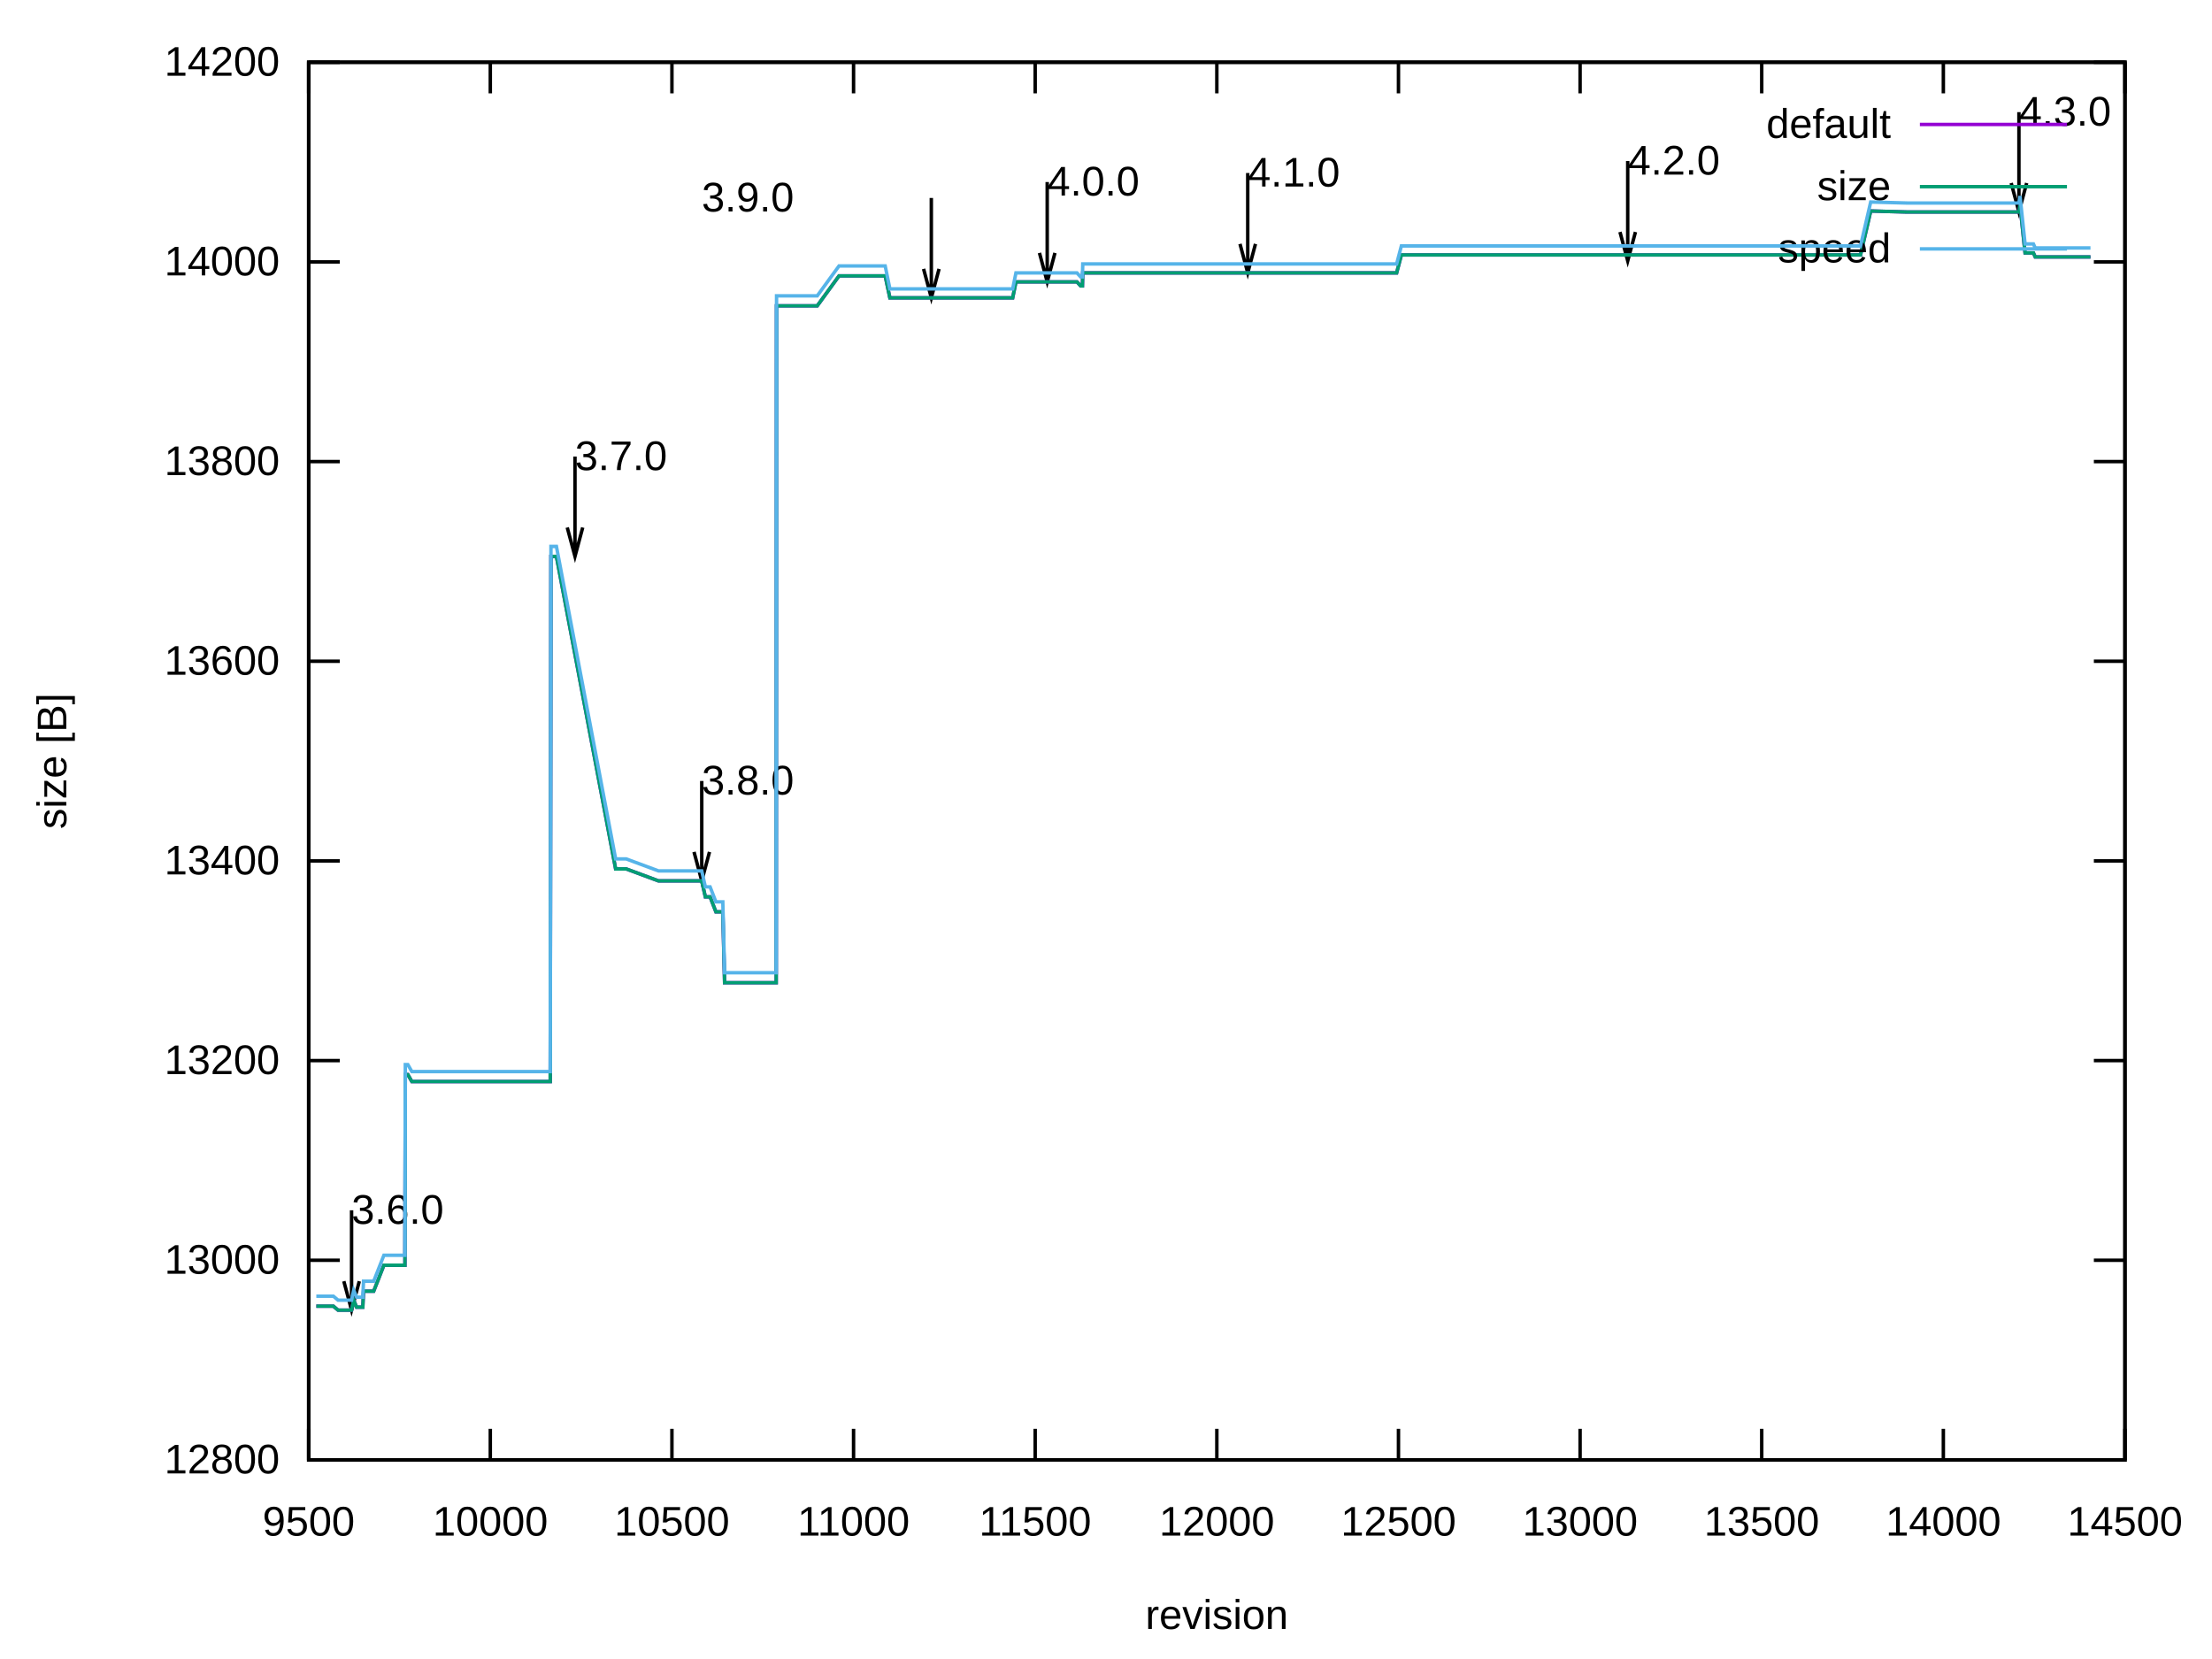
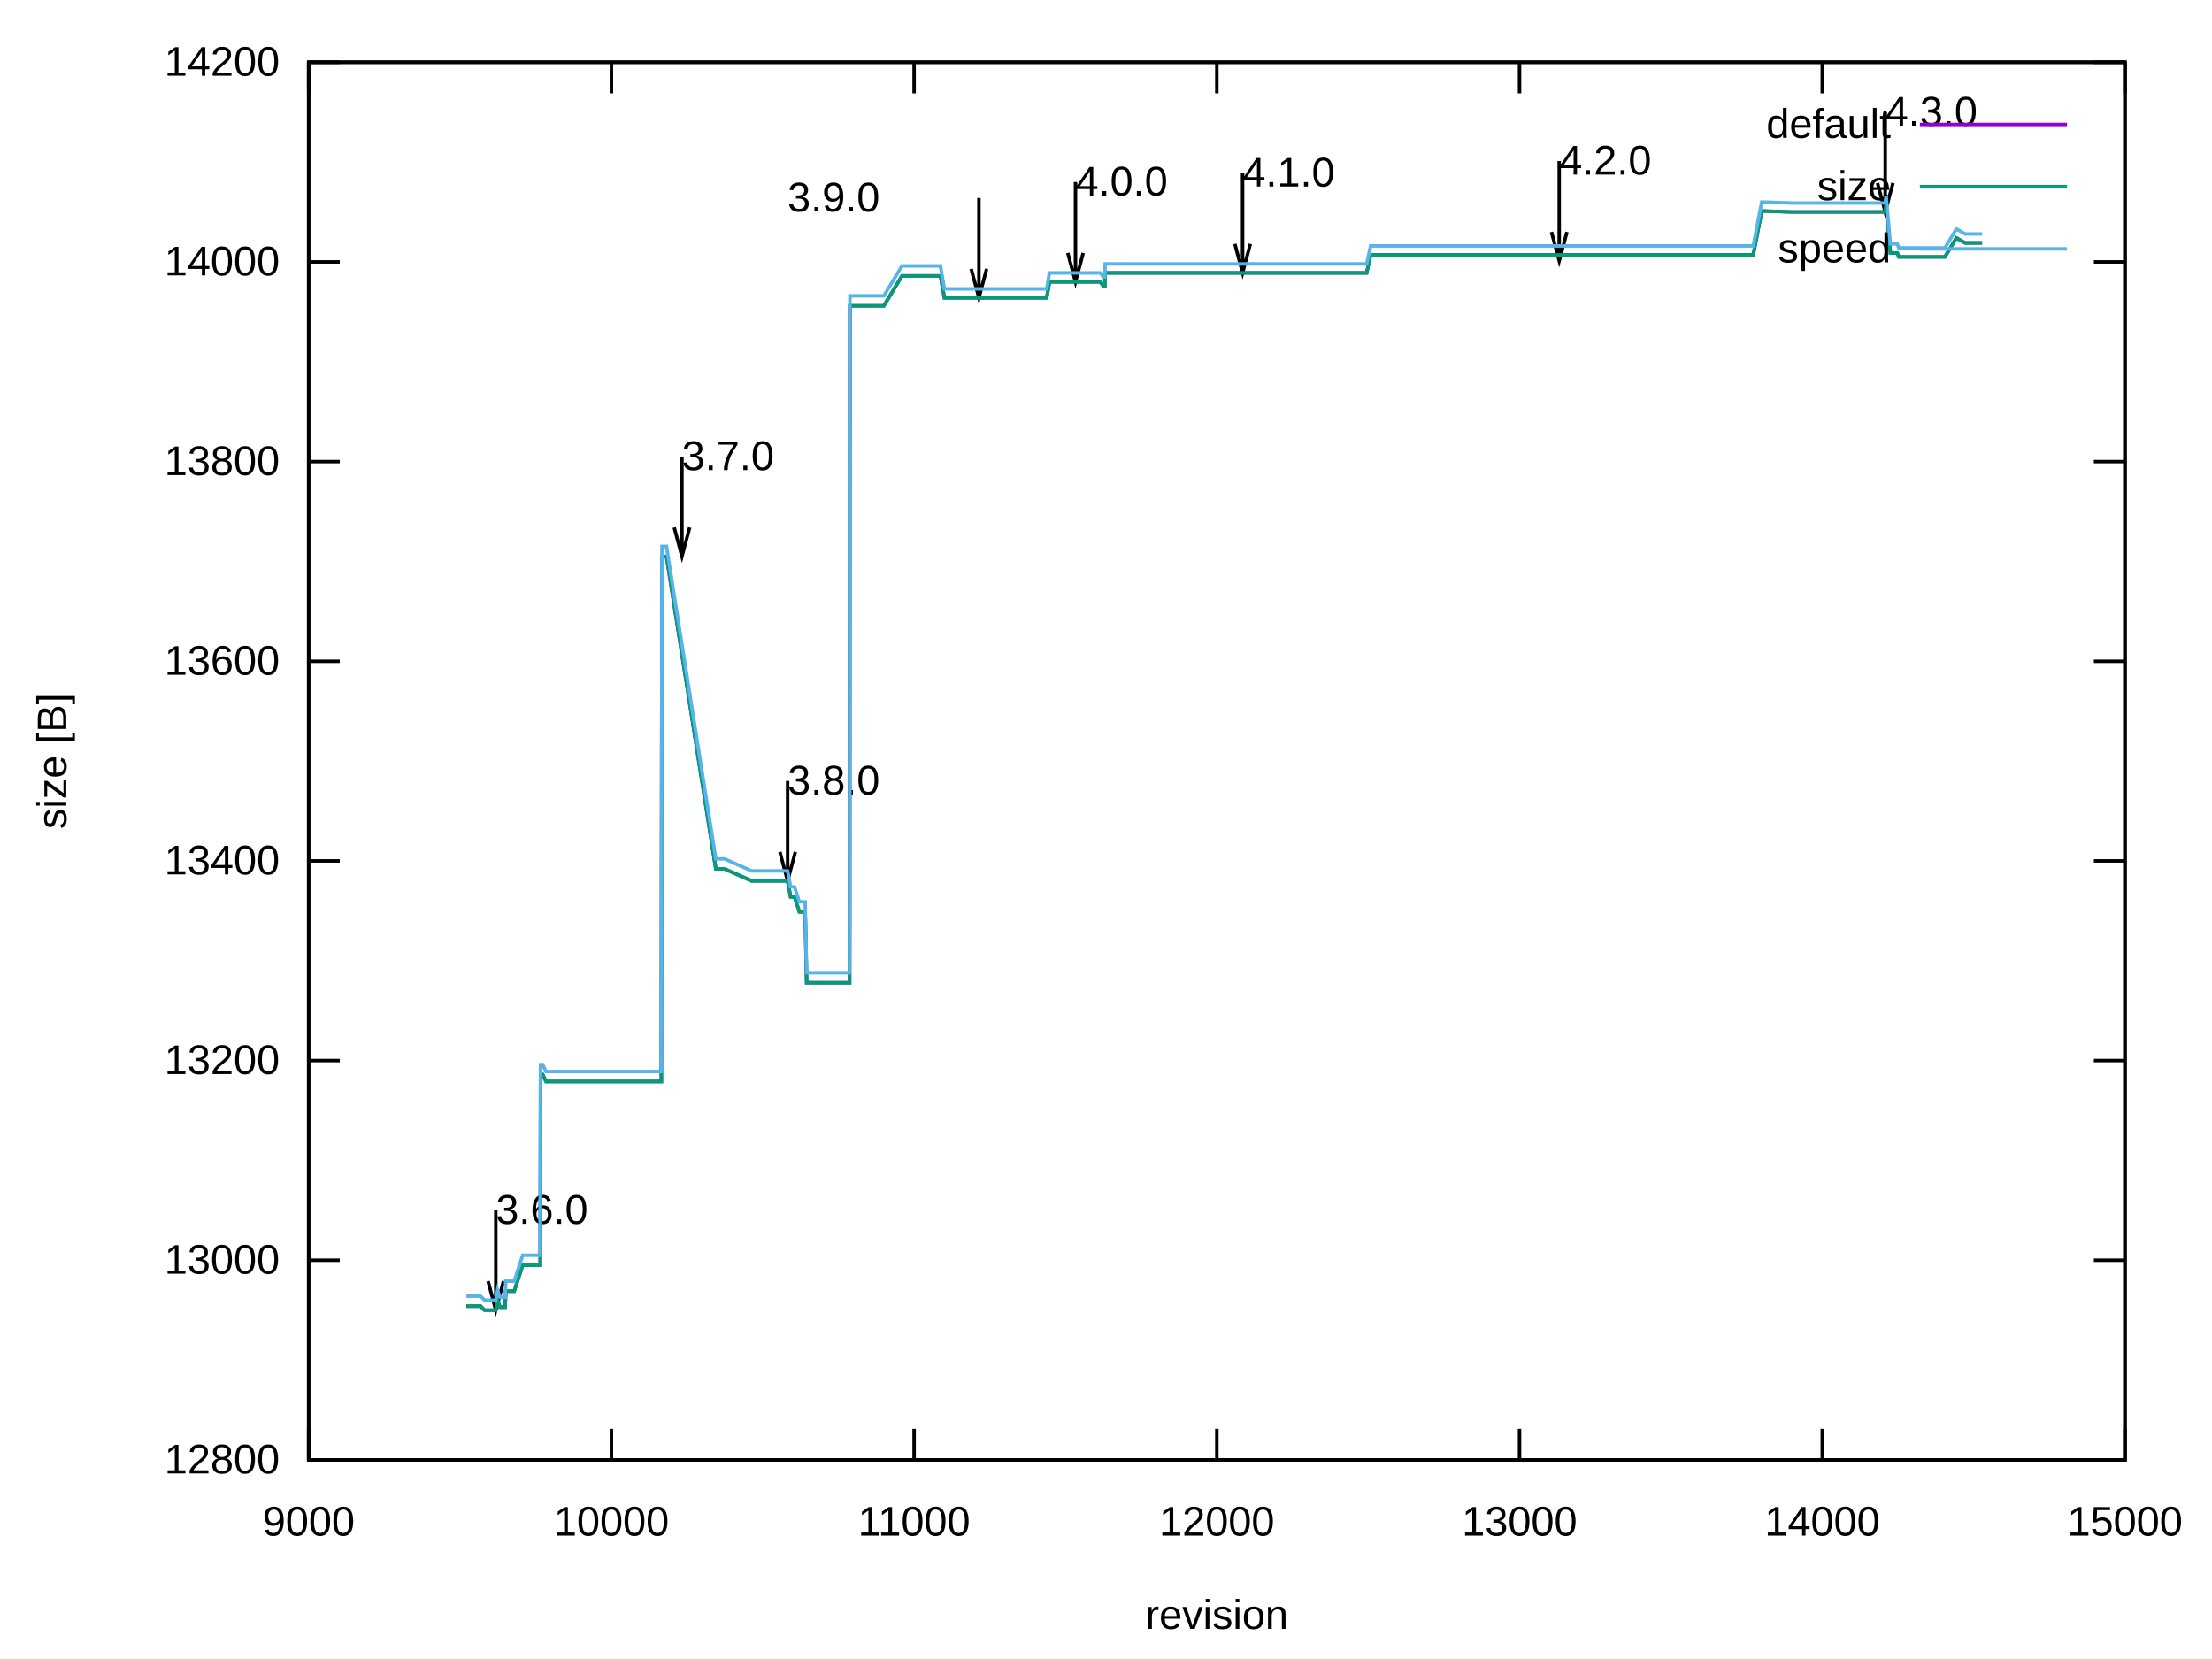
<svg xmlns="http://www.w3.org/2000/svg" xmlns:xlink="http://www.w3.org/1999/xlink" width="640" height="480" viewBox="0 0 640 480">
  <g id="gnuplot_canvas">
    <rect x="0" y="0" width="640" height="480" fill="none" />
    <defs>
      <circle id="gpDot" r="0.5" stroke-width="0.5" stroke="currentColor" />
      <path id="gpPt0" stroke-width="0.222" stroke="currentColor" d="M-1,0 h2 M0,-1 v2" />
      <path id="gpPt1" stroke-width="0.222" stroke="currentColor" d="M-1,-1 L1,1 M1,-1 L-1,1" />
      <path id="gpPt2" stroke-width="0.222" stroke="currentColor" d="M-1,0 L1,0 M0,-1 L0,1 M-1,-1 L1,1 M-1,1 L1,-1" />
      <rect id="gpPt3" stroke-width="0.222" stroke="currentColor" x="-1" y="-1" width="2" height="2" />
      <rect id="gpPt4" stroke-width="0.222" stroke="currentColor" fill="currentColor" x="-1" y="-1" width="2" height="2" />
      <circle id="gpPt5" stroke-width="0.222" stroke="currentColor" cx="0" cy="0" r="1" />
      <use xlink:href="#gpPt5" id="gpPt6" fill="currentColor" stroke="none" />
      <path id="gpPt7" stroke-width="0.222" stroke="currentColor" d="M0,-1.33 L-1.33,0.67 L1.33,0.67 z" />
      <use xlink:href="#gpPt7" id="gpPt8" fill="currentColor" stroke="none" />
      <use xlink:href="#gpPt7" id="gpPt9" stroke="currentColor" transform="rotate(180)" />
      <use xlink:href="#gpPt9" id="gpPt10" fill="currentColor" stroke="none" />
      <use xlink:href="#gpPt3" id="gpPt11" stroke="currentColor" transform="rotate(45)" />
      <use xlink:href="#gpPt11" id="gpPt12" fill="currentColor" stroke="none" />
      <path id="gpPt13" stroke-width="0.222" stroke="currentColor" d="M0,1.330 L1.265,0.411 L0.782,-1.067 L-0.782,-1.076 L-1.265,0.411 z" />
      <use xlink:href="#gpPt13" id="gpPt14" fill="currentColor" stroke="none" />
      <filter id="textbox" filterUnits="objectBoundingBox" x="0" y="0" height="1" width="1">
        <feFlood flood-color="white" flood-opacity="1" result="bgnd" />
        <feComposite in="SourceGraphic" in2="bgnd" operator="atop" />
      </filter>
      <filter id="greybox" filterUnits="objectBoundingBox" x="0" y="0" height="1" width="1">
        <feFlood flood-color="lightgrey" flood-opacity="1" result="grey" />
        <feComposite in="SourceGraphic" in2="grey" operator="atop" />
      </filter>
    </defs>
    <g fill="none" color="white" stroke="currentColor" stroke-width="1.00" stroke-linecap="butt" stroke-linejoin="miter">
</g>
    <g fill="none" color="black" stroke="currentColor" stroke-width="1.00" stroke-linecap="butt" stroke-linejoin="miter">
      <path stroke="black" d="M89.31,422.40 L98.31,422.40 M614.82,422.40 L605.82,422.40  " />
      <g transform="translate(80.92,426.30)" stroke="none" fill="black" font-family="Arial" font-size="12.00" text-anchor="end">
        <text>
          <tspan font-family="Arial"> 12800</tspan>
        </text>
      </g>
    </g>
    <g fill="none" color="black" stroke="currentColor" stroke-width="1.00" stroke-linecap="butt" stroke-linejoin="miter">
      <path stroke="black" d="M89.31,364.63 L98.31,364.63 M614.82,364.63 L605.82,364.63  " />
      <g transform="translate(80.92,368.53)" stroke="none" fill="black" font-family="Arial" font-size="12.00" text-anchor="end">
        <text>
          <tspan font-family="Arial"> 13000</tspan>
        </text>
      </g>
    </g>
    <g fill="none" color="black" stroke="currentColor" stroke-width="1.00" stroke-linecap="butt" stroke-linejoin="miter">
      <path stroke="black" d="M89.31,306.86 L98.31,306.86 M614.82,306.86 L605.82,306.86  " />
      <g transform="translate(80.92,310.76)" stroke="none" fill="black" font-family="Arial" font-size="12.00" text-anchor="end">
        <text>
          <tspan font-family="Arial"> 13200</tspan>
        </text>
      </g>
    </g>
    <g fill="none" color="black" stroke="currentColor" stroke-width="1.00" stroke-linecap="butt" stroke-linejoin="miter">
      <path stroke="black" d="M89.31,249.09 L98.31,249.09 M614.82,249.09 L605.82,249.09  " />
      <g transform="translate(80.92,252.99)" stroke="none" fill="black" font-family="Arial" font-size="12.00" text-anchor="end">
        <text>
          <tspan font-family="Arial"> 13400</tspan>
        </text>
      </g>
    </g>
    <g fill="none" color="black" stroke="currentColor" stroke-width="1.00" stroke-linecap="butt" stroke-linejoin="miter">
      <path stroke="black" d="M89.31,191.32 L98.31,191.32 M614.82,191.32 L605.82,191.32  " />
      <g transform="translate(80.92,195.22)" stroke="none" fill="black" font-family="Arial" font-size="12.00" text-anchor="end">
        <text>
          <tspan font-family="Arial"> 13600</tspan>
        </text>
      </g>
    </g>
    <g fill="none" color="black" stroke="currentColor" stroke-width="1.00" stroke-linecap="butt" stroke-linejoin="miter">
      <path stroke="black" d="M89.31,133.55 L98.31,133.55 M614.82,133.55 L605.82,133.55  " />
      <g transform="translate(80.92,137.45)" stroke="none" fill="black" font-family="Arial" font-size="12.00" text-anchor="end">
        <text>
          <tspan font-family="Arial"> 13800</tspan>
        </text>
      </g>
    </g>
    <g fill="none" color="black" stroke="currentColor" stroke-width="1.00" stroke-linecap="butt" stroke-linejoin="miter">
      <path stroke="black" d="M89.31,75.78 L98.31,75.78 M614.82,75.78 L605.82,75.78  " />
      <g transform="translate(80.92,79.68)" stroke="none" fill="black" font-family="Arial" font-size="12.00" text-anchor="end">
        <text>
          <tspan font-family="Arial"> 14000</tspan>
        </text>
      </g>
    </g>
    <g fill="none" color="black" stroke="currentColor" stroke-width="1.00" stroke-linecap="butt" stroke-linejoin="miter">
      <path stroke="black" d="M89.31,18.01 L98.31,18.01 M614.82,18.01 L605.82,18.01  " />
      <g transform="translate(80.92,21.91)" stroke="none" fill="black" font-family="Arial" font-size="12.00" text-anchor="end">
        <text>
          <tspan font-family="Arial"> 14200</tspan>
        </text>
      </g>
    </g>
    <g fill="none" color="black" stroke="currentColor" stroke-width="1.00" stroke-linecap="butt" stroke-linejoin="miter">
      <path stroke="black" d="M89.31,422.40 L89.31,413.40 M89.31,18.01 L89.31,27.01  " />
      <g transform="translate(89.31,444.30)" stroke="none" fill="black" font-family="Arial" font-size="12.00" text-anchor="middle">
        <text>
-           <tspan font-family="Arial"> 9500</tspan>
-         </text>
-       </g>
-     </g>
-     <g fill="none" color="black" stroke="currentColor" stroke-width="1.00" stroke-linecap="butt" stroke-linejoin="miter">
-       <path stroke="black" d="M141.86,422.40 L141.86,413.40 M141.86,18.01 L141.86,27.01  " />
-       <g transform="translate(141.86,444.30)" stroke="none" fill="black" font-family="Arial" font-size="12.00" text-anchor="middle">
+           <tspan font-family="Arial"> 9000</tspan>
+         </text>
+       </g>
+     </g>
+     <g fill="none" color="black" stroke="currentColor" stroke-width="1.00" stroke-linecap="butt" stroke-linejoin="miter">
+       <path stroke="black" d="M176.90,422.40 L176.90,413.40 M176.90,18.01 L176.90,27.01  " />
+       <g transform="translate(176.90,444.30)" stroke="none" fill="black" font-family="Arial" font-size="12.00" text-anchor="middle">
        <text>
          <tspan font-family="Arial"> 10000</tspan>
        </text>
      </g>
    </g>
    <g fill="none" color="black" stroke="currentColor" stroke-width="1.00" stroke-linecap="butt" stroke-linejoin="miter">
-       <path stroke="black" d="M194.41,422.40 L194.41,413.40 M194.41,18.01 L194.41,27.01  " />
-       <g transform="translate(194.41,444.30)" stroke="none" fill="black" font-family="Arial" font-size="12.00" text-anchor="middle">
-         <text>
-           <tspan font-family="Arial"> 10500</tspan>
-         </text>
-       </g>
-     </g>
-     <g fill="none" color="black" stroke="currentColor" stroke-width="1.00" stroke-linecap="butt" stroke-linejoin="miter">
-       <path stroke="black" d="M246.96,422.40 L246.96,413.40 M246.96,18.01 L246.96,27.01  " />
-       <g transform="translate(246.96,444.30)" stroke="none" fill="black" font-family="Arial" font-size="12.00" text-anchor="middle">
+       <path stroke="black" d="M264.48,422.40 L264.48,413.40 M264.48,18.01 L264.48,27.01  " />
+       <g transform="translate(264.48,444.30)" stroke="none" fill="black" font-family="Arial" font-size="12.00" text-anchor="middle">
        <text>
          <tspan font-family="Arial"> 11000</tspan>
-         </text>
-       </g>
-     </g>
-     <g fill="none" color="black" stroke="currentColor" stroke-width="1.00" stroke-linecap="butt" stroke-linejoin="miter">
-       <path stroke="black" d="M299.51,422.40 L299.51,413.40 M299.51,18.01 L299.51,27.01  " />
-       <g transform="translate(299.51,444.30)" stroke="none" fill="black" font-family="Arial" font-size="12.00" text-anchor="middle">
-         <text>
-           <tspan font-family="Arial"> 11500</tspan>
        </text>
      </g>
    </g>
    <g fill="none" color="black" stroke="currentColor" stroke-width="1.00" stroke-linecap="butt" stroke-linejoin="miter">
      <path stroke="black" d="M352.07,422.40 L352.07,413.40 M352.07,18.01 L352.07,27.01  " />
      <g transform="translate(352.07,444.30)" stroke="none" fill="black" font-family="Arial" font-size="12.00" text-anchor="middle">
        <text>
          <tspan font-family="Arial"> 12000</tspan>
        </text>
      </g>
    </g>
    <g fill="none" color="black" stroke="currentColor" stroke-width="1.00" stroke-linecap="butt" stroke-linejoin="miter">
-       <path stroke="black" d="M404.62,422.40 L404.62,413.40 M404.62,18.01 L404.62,27.01  " />
-       <g transform="translate(404.62,444.30)" stroke="none" fill="black" font-family="Arial" font-size="12.00" text-anchor="middle">
-         <text>
-           <tspan font-family="Arial"> 12500</tspan>
-         </text>
-       </g>
-     </g>
-     <g fill="none" color="black" stroke="currentColor" stroke-width="1.00" stroke-linecap="butt" stroke-linejoin="miter">
-       <path stroke="black" d="M457.17,422.40 L457.17,413.40 M457.17,18.01 L457.17,27.01  " />
-       <g transform="translate(457.17,444.30)" stroke="none" fill="black" font-family="Arial" font-size="12.00" text-anchor="middle">
+       <path stroke="black" d="M439.65,422.40 L439.65,413.40 M439.65,18.01 L439.65,27.01  " />
+       <g transform="translate(439.65,444.30)" stroke="none" fill="black" font-family="Arial" font-size="12.00" text-anchor="middle">
        <text>
          <tspan font-family="Arial"> 13000</tspan>
        </text>
      </g>
    </g>
    <g fill="none" color="black" stroke="currentColor" stroke-width="1.00" stroke-linecap="butt" stroke-linejoin="miter">
-       <path stroke="black" d="M509.72,422.40 L509.72,413.40 M509.72,18.01 L509.72,27.01  " />
-       <g transform="translate(509.72,444.30)" stroke="none" fill="black" font-family="Arial" font-size="12.00" text-anchor="middle">
-         <text>
-           <tspan font-family="Arial"> 13500</tspan>
-         </text>
-       </g>
-     </g>
-     <g fill="none" color="black" stroke="currentColor" stroke-width="1.00" stroke-linecap="butt" stroke-linejoin="miter">
-       <path stroke="black" d="M562.27,422.40 L562.27,413.40 M562.27,18.01 L562.27,27.01  " />
-       <g transform="translate(562.27,444.30)" stroke="none" fill="black" font-family="Arial" font-size="12.00" text-anchor="middle">
+       <path stroke="black" d="M527.24,422.40 L527.24,413.40 M527.24,18.01 L527.24,27.01  " />
+       <g transform="translate(527.24,444.30)" stroke="none" fill="black" font-family="Arial" font-size="12.00" text-anchor="middle">
        <text>
          <tspan font-family="Arial"> 14000</tspan>
        </text>
      </g>
    </g>
    <g fill="none" color="black" stroke="currentColor" stroke-width="1.00" stroke-linecap="butt" stroke-linejoin="miter">
      <path stroke="black" d="M614.82,422.40 L614.82,413.40 M614.82,18.01 L614.82,27.01  " />
      <g transform="translate(614.82,444.30)" stroke="none" fill="black" font-family="Arial" font-size="12.00" text-anchor="middle">
        <text>
-           <tspan font-family="Arial"> 14500</tspan>
+           <tspan font-family="Arial"> 15000</tspan>
        </text>
      </g>
    </g>
    <g fill="none" color="black" stroke="currentColor" stroke-width="1.00" stroke-linecap="butt" stroke-linejoin="miter">
</g>
    <g fill="none" color="black" stroke="currentColor" stroke-width="1.00" stroke-linecap="butt" stroke-linejoin="miter">
      <path stroke="black" d="M89.31,18.01 L89.31,422.40 L614.82,422.40 L614.82,18.01 L89.31,18.01 Z  " />
-       <g transform="translate(101.71,354.09)" stroke="none" fill="black" font-family="Arial" font-size="12.00" text-anchor="start">
+       <g transform="translate(143.44,354.09)" stroke="none" fill="black" font-family="Arial" font-size="12.00" text-anchor="start">
        <text>
          <tspan font-family="Arial">3.6.0</tspan>
        </text>
      </g>
-       <g transform="translate(166.35,136.01)" stroke="none" fill="black" font-family="Arial" font-size="12.00" text-anchor="start">
+       <g transform="translate(197.30,136.01)" stroke="none" fill="black" font-family="Arial" font-size="12.00" text-anchor="start">
        <text>
          <tspan font-family="Arial">3.7.0</tspan>
        </text>
      </g>
-       <g transform="translate(203.03,229.88)" stroke="none" fill="black" font-family="Arial" font-size="12.00" text-anchor="start">
+       <g transform="translate(227.87,229.88)" stroke="none" fill="black" font-family="Arial" font-size="12.00" text-anchor="start">
        <text>
          <tspan font-family="Arial">3.8.0</tspan>
        </text>
      </g>
-       <g transform="translate(203.03,61.19)" stroke="none" fill="black" font-family="Arial" font-size="12.00" text-anchor="start">
+       <g transform="translate(227.87,61.19)" stroke="none" fill="black" font-family="Arial" font-size="12.00" text-anchor="start">
        <text>
          <tspan font-family="Arial">3.9.0</tspan>
        </text>
      </g>
-       <g transform="translate(302.98,56.57)" stroke="none" fill="black" font-family="Arial" font-size="12.00" text-anchor="start">
+       <g transform="translate(311.16,56.57)" stroke="none" fill="black" font-family="Arial" font-size="12.00" text-anchor="start">
        <text>
          <tspan font-family="Arial">4.0.0</tspan>
        </text>
      </g>
-       <g transform="translate(361.00,53.97)" stroke="none" fill="black" font-family="Arial" font-size="12.00" text-anchor="start">
+       <g transform="translate(359.51,53.97)" stroke="none" fill="black" font-family="Arial" font-size="12.00" text-anchor="start">
        <text>
          <tspan font-family="Arial">4.1.0</tspan>
        </text>
      </g>
-       <g transform="translate(470.94,50.51)" stroke="none" fill="black" font-family="Arial" font-size="12.00" text-anchor="start">
+       <g transform="translate(451.12,50.51)" stroke="none" fill="black" font-family="Arial" font-size="12.00" text-anchor="start">
        <text>
          <tspan font-family="Arial">4.2.0</tspan>
        </text>
      </g>
-       <g transform="translate(584.13,36.35)" stroke="none" fill="black" font-family="Arial" font-size="12.00" text-anchor="start">
+       <g transform="translate(545.45,36.35)" stroke="none" fill="black" font-family="Arial" font-size="12.00" text-anchor="start">
        <text>
          <tspan font-family="Arial">4.3.0</tspan>
        </text>
      </g>
-       <path stroke="black" d="M99.48,370.70 L101.72,379.06 L103.96,370.70 M101.72,350.18 L101.72,379.06 M164.12,152.62 L166.36,160.98 L168.60,152.62   M166.36,132.10 L166.36,160.98 M200.80,246.49 L203.04,254.86 L205.28,246.49 M203.04,225.97 L203.04,254.86 M267.22,77.80   L269.46,86.17 L271.70,77.80 M269.46,57.28 L269.46,86.17 M300.75,73.18 L302.99,81.55 L305.23,73.18 M302.99,52.66   L302.99,81.55 M358.77,70.58 L361.01,78.95 L363.25,70.58 M361.01,50.06 L361.01,78.95 M468.71,67.12 L470.95,75.48   L473.19,67.12 M470.95,46.60 L470.95,75.48 M581.90,52.96 L584.14,61.33 L586.38,52.96 M584.14,32.44 L584.14,61.33    " />
+       <path stroke="black" d="M141.21,370.70 L143.45,379.06 L145.69,370.70 M143.45,350.18 L143.45,379.06 M195.07,152.62 L197.31,160.98 L199.55,152.62   M197.31,132.10 L197.31,160.98 M225.64,246.49 L227.88,254.86 L230.12,246.49 M227.88,225.97 L227.88,254.86 M280.99,77.80   L283.23,86.17 L285.47,77.80 M283.23,57.28 L283.23,86.17 M308.93,73.18 L311.17,81.55 L313.41,73.18 M311.17,52.66   L311.17,81.55 M357.28,70.58 L359.52,78.95 L361.76,70.58 M359.52,50.06 L359.52,78.95 M448.89,67.12 L451.13,75.48   L453.37,67.12 M451.13,46.60 L451.13,75.48 M543.22,52.96 L545.46,61.33 L547.70,52.96 M545.46,32.44 L545.46,61.33    " />
    </g>
    <g fill="none" color="black" stroke="currentColor" stroke-width="1.00" stroke-linecap="butt" stroke-linejoin="miter">
      <g transform="translate(19.18,220.21) rotate(270)" stroke="none" fill="black" font-family="Arial" font-size="12.00" text-anchor="middle">
        <text>
          <tspan font-family="Arial">size [B]</tspan>
        </text>
      </g>
    </g>
    <g fill="none" color="black" stroke="currentColor" stroke-width="1.00" stroke-linecap="butt" stroke-linejoin="miter">
      <g transform="translate(352.06,471.30)" stroke="none" fill="black" font-family="Arial" font-size="12.00" text-anchor="middle">
        <text>
          <tspan font-family="Arial">revision</tspan>
        </text>
      </g>
    </g>
    <g fill="none" color="black" stroke="currentColor" stroke-width="1.00" stroke-linecap="butt" stroke-linejoin="miter">
</g>
    <g id="gnuplot_plot_1">
      <g fill="none" color="black" stroke="currentColor" stroke-width="1.00" stroke-linecap="butt" stroke-linejoin="miter">
        <g transform="translate(547.09,39.91)" stroke="none" fill="black" font-family="Arial" font-size="12.00" text-anchor="end">
          <text>
            <tspan font-family="Arial">default</tspan>
          </text>
        </g>
      </g>
      <g fill="none" color="black" stroke="currentColor" stroke-width="1.00" stroke-linecap="butt" stroke-linejoin="miter">
-         <path stroke="rgb(148,   0, 211)" d="M555.48,36.01 L598.04,36.01 M91.52,377.92 L93.51,377.92 L94.57,377.92 L96.46,377.92 L97.82,379.07 L98.66,379.07   L99.40,379.07 L99.93,379.07 L100.03,379.07 L100.14,379.07 L100.24,379.07 L101.71,379.07 L102.34,376.18 L103.18,378.21   L103.50,378.21 L103.60,378.21 L103.71,378.21 L103.81,378.21 L104.02,378.21 L104.55,378.21 L104.65,378.21 L104.97,378.21   L105.18,373.58 L105.39,373.58 L105.50,373.58 L106.02,373.58 L106.34,373.58 L106.55,373.58 L106.65,373.58 L106.76,373.58   L108.12,373.58 L111.07,366.07 L113.48,366.07 L114.53,366.07 L115.27,366.07 L115.69,366.07 L116.74,366.07 L117.06,366.07   L117.16,366.07 L117.27,310.90 L117.37,310.90 L118.00,310.90 L119.16,312.93 L119.79,312.93 L119.89,312.93 L120.10,312.93   L120.53,312.93 L121.16,312.93 L121.58,312.93 L121.68,312.93 L122.42,312.93 L122.73,312.93 L122.84,312.93 L122.94,312.93   L123.99,312.93 L124.20,312.93 L124.62,312.93 L129.14,312.93 L136.50,312.93 L136.92,312.93 L137.13,312.93 L137.24,312.93   L137.76,312.93 L158.99,312.93 L159.20,312.93 L159.41,160.99 L160.15,160.99 L160.88,160.99 L160.99,160.99 L178.12,251.40   L178.54,251.40 L178.65,251.40 L180.33,251.40 L180.43,251.40 L181.17,251.40 L190.52,254.87 L193.89,254.87 L195.46,254.87   L198.62,254.87 L200.51,254.87 L203.03,254.87 L204.08,259.49 L205.03,259.49 L205.45,259.49 L207.13,263.82 L209.13,263.82   L209.65,284.33 L210.81,284.33 L211.23,284.33 L212.07,284.33 L223.32,284.33 L224.05,284.33 L224.47,284.33 L224.58,284.33   L224.68,88.49 L224.89,88.49 L225.94,88.49 L236.45,88.49 L242.76,79.82 L244.23,79.82 L256.11,79.82 L257.47,86.18   L262.73,86.18 L269.45,86.18 L274.29,86.18 L281.65,86.18 L282.17,86.18 L285.96,86.18 L292.68,86.18 L293.00,86.18   L293.94,81.56 L300.25,81.56 L300.46,81.56 L302.98,81.56 L308.55,81.56 L311.50,81.56 L311.60,81.56 L312.65,82.71   L313.18,82.71 L313.28,78.96 L313.91,78.96 L314.02,78.96 L322.85,78.96 L333.36,78.96 L352.17,78.96 L357.95,78.96   L361.00,78.96 L362.36,78.96 L362.58,78.96 L362.79,78.96 L363.21,78.96 L363.52,78.96 L364.05,78.96 L393.26,78.96   L395.68,78.96 L397.26,78.96 L399.36,78.96 L400.83,78.96 L403.35,78.96 L404.09,78.96 L405.46,73.76 L419.54,73.76   L422.80,73.76 L424.48,73.76 L424.80,73.76 L430.47,73.76 L434.46,73.76 L435.62,73.76 L438.98,73.76 L442.66,73.76   L444.03,73.76 L445.71,73.76 L446.66,73.76 L453.91,73.76 L470.94,73.76 L478.19,73.76 L488.70,73.76 L509.19,73.76   L529.58,73.76 L530.63,73.76 L531.68,73.76 L535.78,73.76 L538.31,73.76 L541.25,61.05 L551.76,61.34 L562.27,61.34   L581.61,61.34 L584.13,61.34 L584.45,59.32 L585.92,73.18 L586.97,73.18 L587.28,73.18 L588.12,73.18 L588.33,73.18   L588.86,74.34 L593.80,74.34 L598.63,74.34 L601.16,74.34 L604.10,74.34 L604.84,74.34  " />
+         <path stroke="rgb(148,   0, 211)" d="M555.48,36.01 L598.04,36.01 M134.94,377.92 L136.61,377.92 L137.48,377.92 L139.06,377.92 L140.20,379.07 L140.90,379.07   L141.51,379.07 L141.95,379.07 L142.04,379.07 L142.12,379.07 L142.21,379.07 L143.44,379.07 L143.96,376.18 L144.66,378.21   L144.93,378.21 L145.01,378.21 L145.10,378.21 L145.19,378.21 L145.36,378.21 L145.80,378.21 L145.89,378.21 L146.15,378.21   L146.33,373.58 L146.50,373.58 L146.59,373.58 L147.03,373.58 L147.29,373.58 L147.47,373.58 L147.55,373.58 L147.64,373.58   L148.78,373.58 L151.23,366.07 L153.25,366.07 L154.12,366.07 L154.74,366.07 L155.09,366.07 L155.96,366.07 L156.22,366.07   L156.31,366.07 L156.40,310.90 L156.49,310.90 L157.01,310.90 L157.98,312.93 L158.50,312.93 L158.59,312.93 L158.76,312.93   L159.12,312.93 L159.64,312.93 L159.99,312.93 L160.08,312.93 L160.69,312.93 L160.95,312.93 L161.04,312.93 L161.13,312.93   L162.01,312.93 L162.18,312.93 L162.53,312.93 L166.30,312.93 L172.43,312.93 L172.78,312.93 L172.95,312.93 L173.04,312.93   L173.48,312.93 L191.17,312.93 L191.35,312.93 L191.52,160.99 L192.13,160.99 L192.75,160.99 L192.84,160.99 L207.11,251.40   L207.46,251.40 L207.55,251.40 L208.95,251.40 L209.04,251.40 L209.65,251.40 L217.45,254.87 L220.25,254.87 L221.56,254.87   L224.19,254.87 L225.77,254.87 L227.87,254.87 L228.75,259.49 L229.53,259.49 L229.88,259.49 L231.29,263.82 L232.95,263.82   L233.39,284.33 L234.35,284.33 L234.70,284.33 L235.40,284.33 L244.77,284.33 L245.39,284.33 L245.74,284.33 L245.82,284.33   L245.91,88.49 L246.09,88.49 L246.96,88.49 L255.72,88.49 L260.98,79.82 L262.20,79.82 L272.10,79.82 L273.24,86.18   L277.62,86.18 L283.22,86.18 L287.25,86.18 L293.38,86.18 L293.82,86.18 L296.97,86.18 L302.58,86.18 L302.84,86.18   L303.63,81.56 L308.89,81.56 L309.06,81.56 L311.16,81.56 L315.80,81.56 L318.26,81.56 L318.34,81.56 L319.22,82.71   L319.66,82.71 L319.75,78.96 L320.27,78.96 L320.36,78.96 L327.72,78.96 L336.47,78.96 L352.15,78.96 L356.97,78.96   L359.51,78.96 L360.65,78.96 L360.82,78.96 L361.00,78.96 L361.35,78.96 L361.61,78.96 L362.05,78.96 L386.40,78.96   L388.41,78.96 L389.73,78.96 L391.48,78.96 L392.70,78.96 L394.81,78.96 L395.42,78.96 L396.56,73.76 L408.29,73.76   L411.01,73.76 L412.41,73.76 L412.67,73.76 L417.40,73.76 L420.73,73.76 L421.70,73.76 L424.50,73.76 L427.56,73.76   L428.70,73.76 L430.10,73.76 L430.89,73.76 L436.93,73.76 L451.12,73.76 L457.17,73.76 L465.93,73.76 L483.00,73.76   L500.00,73.76 L500.87,73.76 L501.75,73.76 L505.16,73.76 L507.27,73.76 L509.72,61.05 L518.48,61.34 L527.24,61.34   L543.35,61.34 L545.45,61.34 L545.72,59.32 L546.94,73.18 L547.82,73.18 L548.08,73.18 L548.78,73.18 L548.96,73.18   L549.39,74.34 L553.51,74.34 L557.54,74.34 L559.64,74.34 L562.09,74.34 L562.71,74.34 L566.04,68.85 L568.58,70.29   L571.90,70.29 L573.48,70.29  " />
      </g>
    </g>
    <g id="gnuplot_plot_2">
      <g fill="none" color="black" stroke="currentColor" stroke-width="1.00" stroke-linecap="butt" stroke-linejoin="miter">
        <g transform="translate(547.09,57.91)" stroke="none" fill="black" font-family="Arial" font-size="12.00" text-anchor="end">
          <text>
            <tspan font-family="Arial">size</tspan>
          </text>
        </g>
      </g>
      <g fill="none" color="black" stroke="currentColor" stroke-width="1.00" stroke-linecap="butt" stroke-linejoin="miter">
-         <path stroke="rgb(  0, 158, 115)" d="M555.48,54.01 L598.04,54.01 M91.52,377.92 L93.51,377.92 L94.57,377.92 L96.46,377.92 L97.82,379.07 L98.66,379.07   L99.40,379.07 L99.93,379.07 L100.03,379.07 L100.14,379.07 L100.24,379.07 L101.71,379.07 L102.34,376.18 L103.18,378.21   L103.50,378.21 L103.60,378.21 L103.71,378.21 L103.81,378.21 L104.02,378.21 L104.55,378.21 L104.65,378.21 L104.97,378.21   L105.18,373.58 L105.39,373.58 L105.50,373.58 L106.02,373.58 L106.34,373.58 L106.55,373.58 L106.65,373.58 L106.76,373.58   L108.12,373.58 L111.07,366.07 L113.48,366.07 L114.53,366.07 L115.27,366.07 L115.69,366.07 L116.74,366.07 L117.06,366.07   L117.16,366.07 L117.27,310.90 L117.37,310.90 L118.00,310.90 L119.16,312.93 L119.79,312.93 L119.89,312.93 L120.10,312.93   L120.53,312.93 L121.16,312.93 L121.58,312.93 L121.68,312.93 L122.42,312.93 L122.73,312.93 L122.84,312.93 L122.94,312.93   L123.99,312.93 L124.20,312.93 L124.62,312.93 L129.14,312.93 L136.50,312.93 L136.92,312.93 L137.13,312.93 L137.24,312.93   L137.76,312.93 L158.99,312.93 L159.20,312.93 L159.41,160.99 L160.15,160.99 L160.88,160.99 L160.99,160.99 L178.12,251.40   L178.54,251.40 L178.65,251.40 L180.33,251.40 L180.43,251.40 L181.17,251.40 L190.52,254.87 L193.89,254.87 L195.46,254.87   L198.62,254.87 L200.51,254.87 L203.03,254.87 L204.08,259.49 L205.03,259.49 L205.45,259.49 L207.13,263.82 L209.13,263.82   L209.65,284.33 L210.81,284.33 L211.23,284.33 L212.07,284.33 L223.32,284.33 L224.05,284.33 L224.47,284.33 L224.58,284.33   L224.68,88.49 L224.89,88.49 L225.94,88.49 L236.45,88.49 L242.76,79.82 L244.23,79.82 L256.11,79.82 L257.47,86.18   L262.73,86.18 L269.45,86.18 L274.29,86.18 L281.65,86.18 L282.17,86.18 L285.96,86.18 L292.68,86.18 L293.00,86.18   L293.94,81.56 L300.25,81.56 L300.46,81.56 L302.98,81.56 L308.55,81.56 L311.50,81.56 L311.60,81.56 L312.65,82.71   L313.18,82.71 L313.28,78.96 L313.91,78.96 L314.02,78.96 L322.85,78.96 L333.36,78.96 L352.17,78.96 L357.95,78.96   L361.00,78.96 L362.36,78.96 L362.58,78.96 L362.79,78.96 L363.21,78.96 L363.52,78.96 L364.05,78.96 L393.26,78.96   L395.68,78.96 L397.26,78.96 L399.36,78.96 L400.83,78.96 L403.35,78.96 L404.09,78.96 L405.46,73.76 L419.54,73.76   L422.80,73.76 L424.48,73.76 L424.80,73.76 L430.47,73.76 L434.46,73.76 L435.62,73.76 L438.98,73.76 L442.66,73.76   L444.03,73.76 L445.71,73.76 L446.66,73.76 L453.91,73.76 L470.94,73.76 L478.19,73.76 L488.70,73.76 L509.19,73.76   L529.58,73.76 L530.63,73.76 L531.68,73.76 L535.78,73.76 L538.31,73.76 L541.25,61.05 L551.76,61.34 L562.27,61.34   L581.61,61.34 L584.13,61.34 L584.45,59.32 L585.92,73.18 L586.97,73.18 L587.28,73.18 L588.12,73.18 L588.33,73.18   L588.86,74.34 L593.80,74.34 L598.63,74.34 L601.16,74.34 L604.10,74.34 L604.84,74.34  " />
+         <path stroke="rgb(  0, 158, 115)" d="M555.48,54.01 L598.04,54.01 M134.94,377.92 L136.61,377.92 L137.48,377.92 L139.06,377.92 L140.20,379.07 L140.90,379.07   L141.51,379.07 L141.95,379.07 L142.04,379.07 L142.12,379.07 L142.21,379.07 L143.44,379.07 L143.96,376.18 L144.66,378.21   L144.93,378.21 L145.01,378.21 L145.10,378.21 L145.19,378.21 L145.36,378.21 L145.80,378.21 L145.89,378.21 L146.15,378.21   L146.33,373.58 L146.50,373.58 L146.59,373.58 L147.03,373.58 L147.29,373.58 L147.47,373.58 L147.55,373.58 L147.64,373.58   L148.78,373.58 L151.23,366.07 L153.25,366.07 L154.12,366.07 L154.74,366.07 L155.09,366.07 L155.96,366.07 L156.22,366.07   L156.31,366.07 L156.40,310.90 L156.49,310.90 L157.01,310.90 L157.98,312.93 L158.50,312.93 L158.59,312.93 L158.76,312.93   L159.12,312.93 L159.64,312.93 L159.99,312.93 L160.08,312.93 L160.69,312.93 L160.95,312.93 L161.04,312.93 L161.13,312.93   L162.01,312.93 L162.18,312.93 L162.53,312.93 L166.30,312.93 L172.43,312.93 L172.78,312.93 L172.95,312.93 L173.04,312.93   L173.48,312.93 L191.17,312.93 L191.35,312.93 L191.52,160.99 L192.13,160.99 L192.75,160.99 L192.84,160.99 L207.11,251.40   L207.46,251.40 L207.55,251.40 L208.95,251.40 L209.04,251.40 L209.65,251.40 L217.45,254.87 L220.25,254.87 L221.56,254.87   L224.19,254.87 L225.77,254.87 L227.87,254.87 L228.75,259.49 L229.53,259.49 L229.88,259.49 L231.29,263.82 L232.95,263.82   L233.39,284.33 L234.35,284.33 L234.70,284.33 L235.40,284.33 L244.77,284.33 L245.39,284.33 L245.74,284.33 L245.82,284.33   L245.91,88.49 L246.09,88.49 L246.96,88.49 L255.72,88.49 L260.98,79.82 L262.20,79.82 L272.10,79.82 L273.24,86.18   L277.62,86.18 L283.22,86.18 L287.25,86.18 L293.38,86.18 L293.82,86.18 L296.97,86.18 L302.58,86.18 L302.84,86.18   L303.63,81.56 L308.89,81.56 L309.06,81.56 L311.16,81.56 L315.80,81.56 L318.26,81.56 L318.34,81.56 L319.22,82.71   L319.66,82.71 L319.75,78.96 L320.27,78.96 L320.36,78.96 L327.72,78.96 L336.47,78.96 L352.15,78.96 L356.97,78.96   L359.51,78.96 L360.65,78.96 L360.82,78.96 L361.00,78.96 L361.35,78.96 L361.61,78.96 L362.05,78.96 L386.40,78.96   L388.41,78.96 L389.73,78.96 L391.48,78.96 L392.70,78.96 L394.81,78.96 L395.42,78.96 L396.56,73.76 L408.29,73.76   L411.01,73.76 L412.41,73.76 L412.67,73.76 L417.40,73.76 L420.73,73.76 L421.70,73.76 L424.50,73.76 L427.56,73.76   L428.70,73.76 L430.10,73.76 L430.89,73.76 L436.93,73.76 L451.12,73.76 L457.17,73.76 L465.93,73.76 L483.00,73.76   L500.00,73.76 L500.87,73.76 L501.75,73.76 L505.16,73.76 L507.27,73.76 L509.72,61.05 L518.48,61.34 L527.24,61.34   L543.35,61.34 L545.45,61.34 L545.72,59.32 L546.94,73.18 L547.82,73.18 L548.08,73.18 L548.78,73.18 L548.96,73.18   L549.39,74.34 L553.51,74.34 L557.54,74.34 L559.64,74.34 L562.09,74.34 L562.71,74.34 L566.04,68.85 L568.58,70.29   L571.90,70.29 L573.48,70.29  " />
      </g>
    </g>
    <g id="gnuplot_plot_3">
      <g fill="none" color="black" stroke="currentColor" stroke-width="1.00" stroke-linecap="butt" stroke-linejoin="miter">
        <g transform="translate(547.09,75.91)" stroke="none" fill="black" font-family="Arial" font-size="12.00" text-anchor="end">
          <text>
            <tspan font-family="Arial">speed</tspan>
          </text>
        </g>
      </g>
      <g fill="none" color="black" stroke="currentColor" stroke-width="1.00" stroke-linecap="butt" stroke-linejoin="miter">
-         <path stroke="rgb( 86, 180, 233)" d="M555.48,72.01 L598.04,72.01 M91.52,375.03 L93.51,375.03 L94.57,375.03 L96.46,375.03 L97.82,376.18 L98.66,376.18   L99.40,376.18 L99.93,376.18 L100.03,376.18 L100.14,376.18 L100.24,376.18 L101.71,376.18 L102.34,373.30 L103.18,375.32   L103.50,375.32 L103.60,375.32 L103.71,375.32 L103.81,375.32 L104.02,375.32 L104.55,375.32 L104.65,375.32 L104.97,375.32   L105.18,370.70 L105.39,370.70 L105.50,370.70 L106.02,370.70 L106.34,370.70 L106.55,370.70 L106.65,370.70 L106.76,370.70   L108.12,370.70 L111.07,363.19 L113.48,363.19 L114.53,363.19 L115.27,363.19 L115.69,363.19 L116.74,363.19 L117.06,363.19   L117.16,363.19 L117.27,308.02 L117.37,308.02 L118.00,308.02 L119.16,310.04 L119.79,310.04 L119.89,310.04 L120.10,310.04   L120.53,310.04 L121.16,310.04 L121.58,310.04 L121.68,310.04 L122.42,310.04 L122.73,310.04 L122.84,310.04 L122.94,310.04   L123.99,310.04 L124.20,310.04 L124.62,310.04 L129.14,310.04 L136.50,310.04 L136.92,310.04 L137.13,310.04 L137.24,310.04   L137.76,310.04 L158.99,310.04 L159.20,310.04 L159.41,158.10 L160.15,158.10 L160.88,158.10 L160.99,158.10 L178.12,248.51   L178.54,248.51 L178.65,248.51 L180.33,248.51 L180.43,248.51 L181.17,248.51 L190.52,251.98 L193.89,251.98 L195.46,251.98   L198.62,251.98 L200.51,251.98 L203.03,251.98 L204.08,256.60 L205.03,256.60 L205.45,256.60 L207.13,260.93 L209.13,260.93   L209.65,281.44 L210.81,281.44 L211.23,281.44 L212.07,281.44 L223.32,281.44 L224.05,281.44 L224.47,281.44 L224.58,281.44   L224.68,85.60 L224.89,85.60 L225.94,85.60 L236.45,85.60 L242.76,76.94 L244.23,76.94 L256.11,76.94 L257.47,83.58   L262.73,83.58 L269.45,83.58 L274.29,83.58 L281.65,83.58 L282.17,83.58 L285.96,83.58 L292.68,83.58 L293.00,83.58   L293.94,78.96 L300.25,78.96 L300.46,78.96 L302.98,78.96 L308.55,78.96 L311.50,78.96 L311.60,78.96 L312.65,80.11   L313.18,80.11 L313.28,76.36 L313.91,76.36 L314.02,76.36 L322.85,76.36 L333.36,76.36 L352.17,76.36 L357.95,76.36   L361.00,76.36 L362.36,76.36 L362.58,76.36 L362.79,76.36 L363.21,76.36 L363.52,76.36 L364.05,76.36 L393.26,76.36   L395.68,76.36 L397.26,76.36 L399.36,76.36 L400.83,76.36 L403.35,76.36 L404.09,76.36 L405.46,71.16 L419.54,71.16   L422.80,71.16 L424.48,71.16 L424.80,71.16 L430.47,71.16 L434.46,71.16 L435.62,71.16 L438.98,71.16 L442.66,71.16   L444.03,71.16 L445.71,71.16 L446.66,71.16 L453.91,71.16 L470.94,71.16 L478.19,71.16 L488.70,71.16 L509.19,71.16   L529.58,71.16 L530.63,71.16 L531.68,71.16 L535.78,71.16 L538.31,71.16 L541.25,58.45 L551.76,58.74 L562.27,58.74   L581.61,58.74 L584.13,58.74 L584.45,56.72 L585.92,70.58 L586.97,70.58 L587.28,70.58 L588.12,70.58 L588.33,70.58   L588.86,71.74 L593.80,71.74 L598.63,71.74 L601.16,71.74 L604.10,71.74 L604.84,71.74  " />
+         <path stroke="rgb( 86, 180, 233)" d="M555.48,72.01 L598.04,72.01 M134.94,375.03 L136.61,375.03 L137.48,375.03 L139.06,375.03 L140.20,376.18 L140.90,376.18   L141.51,376.18 L141.95,376.18 L142.04,376.18 L142.12,376.18 L142.21,376.18 L143.44,376.18 L143.96,373.30 L144.66,375.32   L144.93,375.32 L145.01,375.32 L145.10,375.32 L145.19,375.32 L145.36,375.32 L145.80,375.32 L145.89,375.32 L146.15,375.32   L146.33,370.70 L146.50,370.70 L146.59,370.70 L147.03,370.70 L147.29,370.70 L147.47,370.70 L147.55,370.70 L147.64,370.70   L148.78,370.70 L151.23,363.19 L153.25,363.19 L154.12,363.19 L154.74,363.19 L155.09,363.19 L155.96,363.19 L156.22,363.19   L156.31,363.19 L156.40,308.02 L156.49,308.02 L157.01,308.02 L157.98,310.04 L158.50,310.04 L158.59,310.04 L158.76,310.04   L159.12,310.04 L159.64,310.04 L159.99,310.04 L160.08,310.04 L160.69,310.04 L160.95,310.04 L161.04,310.04 L161.13,310.04   L162.01,310.04 L162.18,310.04 L162.53,310.04 L166.30,310.04 L172.43,310.04 L172.78,310.04 L172.95,310.04 L173.04,310.04   L173.48,310.04 L191.17,310.04 L191.35,310.04 L191.52,158.10 L192.13,158.10 L192.75,158.10 L192.84,158.10 L207.11,248.51   L207.46,248.51 L207.55,248.51 L208.95,248.51 L209.04,248.51 L209.65,248.51 L217.45,251.98 L220.25,251.98 L221.56,251.98   L224.19,251.98 L225.77,251.98 L227.87,251.98 L228.75,256.60 L229.53,256.60 L229.88,256.60 L231.29,260.93 L232.95,260.93   L233.39,281.44 L234.35,281.44 L234.70,281.44 L235.40,281.44 L244.77,281.44 L245.39,281.44 L245.74,281.44 L245.82,281.44   L245.91,85.60 L246.09,85.60 L246.96,85.60 L255.72,85.60 L260.98,76.94 L262.20,76.94 L272.10,76.94 L273.24,83.58   L277.62,83.58 L283.22,83.58 L287.25,83.58 L293.38,83.58 L293.82,83.58 L296.97,83.58 L302.58,83.58 L302.84,83.58   L303.63,78.96 L308.89,78.96 L309.06,78.96 L311.16,78.96 L315.80,78.96 L318.26,78.96 L318.34,78.96 L319.22,80.11   L319.66,80.11 L319.75,76.36 L320.27,76.36 L320.36,76.36 L327.72,76.36 L336.47,76.36 L352.15,76.36 L356.97,76.36   L359.51,76.36 L360.65,76.36 L360.82,76.36 L361.00,76.36 L361.35,76.36 L361.61,76.36 L362.05,76.36 L386.40,76.36   L388.41,76.36 L389.73,76.36 L391.48,76.36 L392.70,76.36 L394.81,76.36 L395.42,76.36 L396.56,71.16 L408.29,71.16   L411.01,71.16 L412.41,71.16 L412.67,71.16 L417.40,71.16 L420.73,71.16 L421.70,71.16 L424.50,71.16 L427.56,71.16   L428.70,71.16 L430.10,71.16 L430.89,71.16 L436.93,71.16 L451.12,71.16 L457.17,71.16 L465.93,71.16 L483.00,71.16   L500.00,71.16 L500.87,71.16 L501.75,71.16 L505.16,71.16 L507.27,71.16 L509.72,58.45 L518.48,58.74 L527.24,58.74   L543.35,58.74 L545.45,58.74 L545.72,56.72 L546.94,70.58 L547.82,70.58 L548.08,70.58 L548.78,70.58 L548.96,70.58   L549.39,71.74 L553.51,71.74 L557.54,71.74 L559.64,71.74 L562.09,71.74 L562.71,71.74 L566.04,66.25 L568.58,67.69   L571.90,67.69 L573.48,67.69  " />
      </g>
    </g>
    <g fill="none" color="white" stroke="rgb( 86, 180, 233)" stroke-width="2.00" stroke-linecap="butt" stroke-linejoin="miter">
</g>
    <g fill="none" color="black" stroke="currentColor" stroke-width="2.00" stroke-linecap="butt" stroke-linejoin="miter">
</g>
    <g fill="none" color="black" stroke="black" stroke-width="1.00" stroke-linecap="butt" stroke-linejoin="miter">
</g>
    <g fill="none" color="black" stroke="currentColor" stroke-width="1.00" stroke-linecap="butt" stroke-linejoin="miter">
      <path stroke="black" d="M89.31,18.01 L89.31,422.40 L614.82,422.40 L614.82,18.01 L89.31,18.01 Z  " />
    </g>
    <g fill="none" color="black" stroke="currentColor" stroke-width="1.00" stroke-linecap="butt" stroke-linejoin="miter">
</g>
  </g>
</svg>
